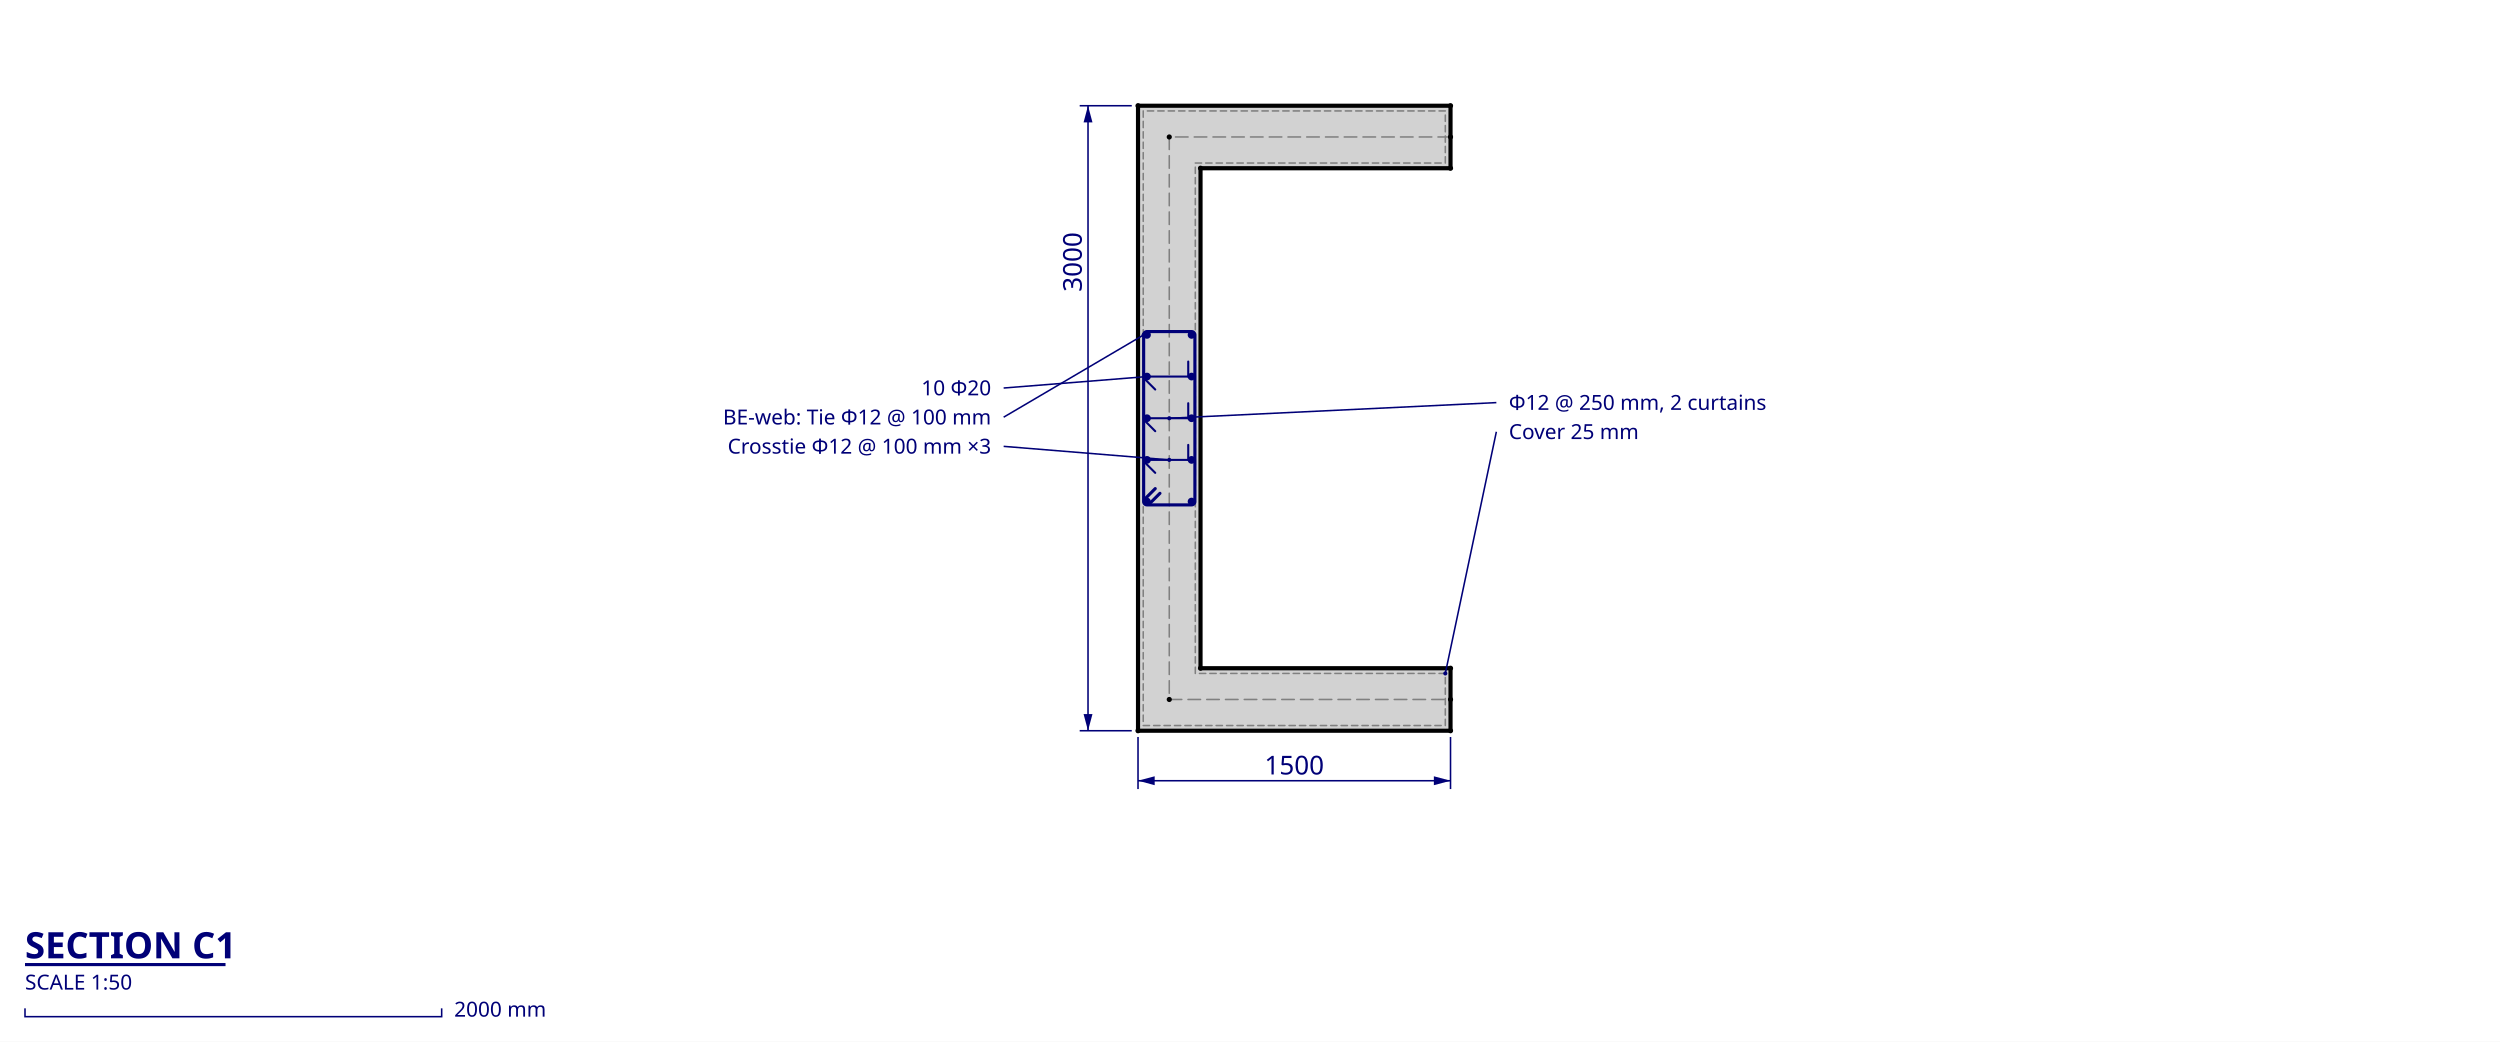
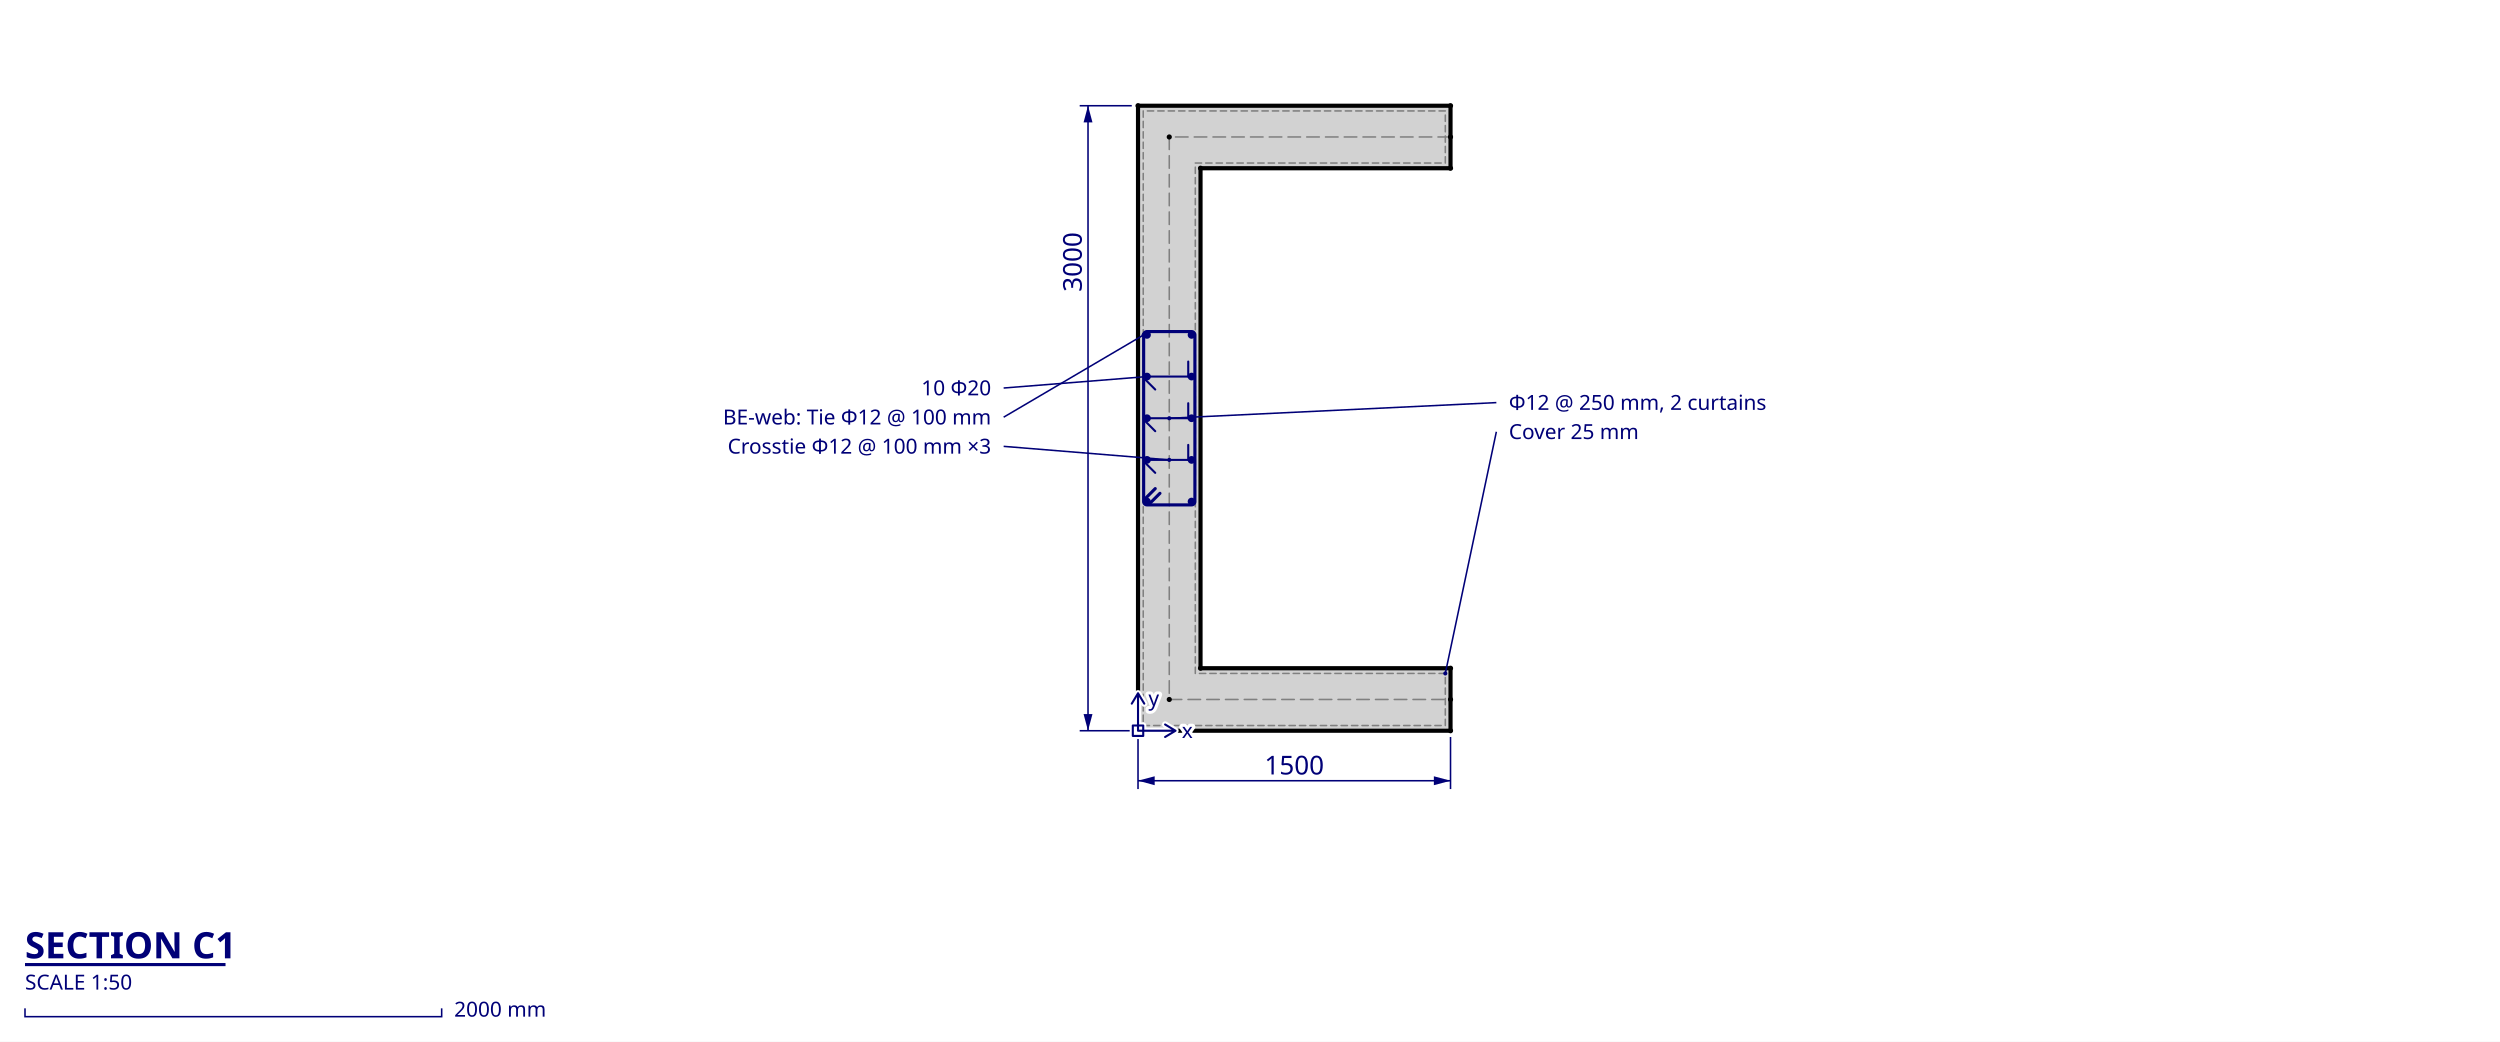
<svg xmlns="http://www.w3.org/2000/svg" width="1200" height="500" viewBox="0 0 1200 500" data-view="top">
  <rect width="1200" height="500" fill="#ffffff" />
  <g class="faces" fill="none" stroke="#000000" stroke-width="1" stroke-linecap="round" stroke-linejoin="round">
</g>
  <g class="concrete" fill="#d2d2d2" stroke="#000000" stroke-width="2" stroke-linecap="round" stroke-linejoin="round">
    <g data-id="13">
      <path d="M696.25 50.75 L546.25 50.75 L546.25 350.75 L696.25 350.75 L696.25 320.75 L576.25 320.75 L576.25 80.75 L696.25 80.75 Z" />
    </g>
  </g>
  <g class="cover" fill="none" stroke="#808080" stroke-width="0.75" stroke-linecap="round" stroke-linejoin="round" stroke-dasharray="3 2">
    <g data-id="17">
      <path d="M693.75 53.25 L548.75 53.25 L548.75 348.25 L693.75 348.25 L693.75 323.25 L573.75 323.25 L573.75 78.25 L693.75 78.25 Z" />
    </g>
  </g>
  <g class="leg" fill="none" stroke="#808080" stroke-width="0.75" stroke-linecap="round" stroke-linejoin="round" stroke-dasharray="6 3">
    <g data-id="14">
      <path d="M696.25 65.75 L561.25 65.75" />
    </g>
    <g data-id="15">
      <path d="M561.25 65.75 L561.25 335.75" />
    </g>
    <g data-id="16">
      <path d="M561.25 335.75 L696.25 335.75" />
    </g>
  </g>
  <g class="hoop" fill="none" stroke="#000077" stroke-width="1.5" stroke-linecap="round" stroke-linejoin="round">
    <g data-id="38">
      <path d="M548.95 240.75 L548.98 241.06 L549.07 241.36 L549.22 241.64 L549.42 241.88 L549.66 242.08 L549.94 242.23 L550.24 242.32 L550.55 242.35 L571.95 242.35 L572.26 242.32 L572.56 242.23 L572.84 242.08 L573.08 241.88 L573.28 241.64 L573.43 241.36 L573.52 241.06 L573.55 240.75 L573.55 160.75 L573.52 160.44 L573.43 160.14 L573.28 159.86 L573.08 159.62 L572.84 159.42 L572.56 159.27 L572.26 159.18 L571.95 159.15 L550.55 159.15 L550.24 159.18 L549.94 159.27 L549.66 159.42 L549.42 159.62 L549.22 159.86 L549.07 160.14 L548.98 160.44 L548.95 160.75 Z" />
      <path d="M551.68 241.88 L556.77 236.79" />
      <path d="M549.42 239.62 L554.51 234.53" />
    </g>
  </g>
  <g class="crosstie" fill="none" stroke="#000077" stroke-width="1" stroke-linecap="round" stroke-linejoin="round">
    <g data-id="39">
      <path d="M550.55 220.75 L571.95 220.75" />
      <path d="M549.42 221.88 L554.51 226.97" />
      <path d="M570.35 220.75 L570.35 213.55" />
    </g>
    <g data-id="40">
      <path d="M550.55 200.75 L571.95 200.75" />
      <path d="M549.42 201.88 L554.51 206.97" />
      <path d="M570.35 200.75 L570.35 193.55" />
    </g>
    <g data-id="41">
      <path d="M550.55 180.75 L571.95 180.75" />
      <path d="M549.42 181.88 L554.51 186.97" />
      <path d="M570.35 180.75 L570.35 173.55" />
    </g>
  </g>
  <g class="bar" fill="#000077" stroke="#000077" stroke-width="0.75" stroke-linecap="round" stroke-linejoin="round">
    <g data-id="19">
      <circle cx="550.55" cy="240.75" r="1.5" />
    </g>
    <g data-id="21">
      <circle cx="550.55" cy="220.75" r="1.5" />
    </g>
    <g data-id="23">
      <circle cx="550.55" cy="200.75" r="1.5" />
    </g>
    <g data-id="25">
      <circle cx="550.55" cy="180.75" r="1.5" />
    </g>
    <g data-id="27">
      <circle cx="550.55" cy="160.75" r="1.5" />
    </g>
    <g data-id="29">
      <circle cx="571.95" cy="240.75" r="1.5" />
    </g>
    <g data-id="31">
      <circle cx="571.95" cy="220.75" r="1.5" />
    </g>
    <g data-id="33">
      <circle cx="571.95" cy="200.75" r="1.5" />
    </g>
    <g data-id="35">
      <circle cx="571.95" cy="180.75" r="1.5" />
    </g>
    <g data-id="37">
      <circle cx="571.95" cy="160.75" r="1.5" />
    </g>
  </g>
  <g class="edges" fill="none" stroke="#000000" stroke-width="1.5" stroke-linecap="round" stroke-linejoin="round">
</g>
  <g class="points" fill="#000000">
    <g data-id="1">
      <circle cx="696.25" cy="65.75" r="1.25" fill="#000000" stroke="none" />
    </g>
    <g data-id="2">
      <circle cx="561.25" cy="65.75" r="1.25" fill="#000000" stroke="none" />
    </g>
    <g data-id="3">
      <circle cx="561.25" cy="335.75" r="1.25" fill="#000000" stroke="none" />
    </g>
    <g data-id="4">
      <circle cx="696.25" cy="335.75" r="1.25" fill="#000000" stroke="none" />
    </g>
    <g data-id="5">
      <circle cx="696.25" cy="50.75" r="1.25" fill="#000000" stroke="none" />
    </g>
    <g data-id="6">
      <circle cx="546.25" cy="50.75" r="1.25" fill="#000000" stroke="none" />
    </g>
    <g data-id="7">
      <circle cx="546.25" cy="350.75" r="1.25" fill="#000000" stroke="none" />
    </g>
    <g data-id="8">
      <circle cx="696.25" cy="350.75" r="1.25" fill="#000000" stroke="none" />
    </g>
    <g data-id="9">
      <circle cx="696.25" cy="320.75" r="1.25" fill="#000000" stroke="none" />
    </g>
    <g data-id="10">
      <circle cx="576.25" cy="320.75" r="1.25" fill="#000000" stroke="none" />
    </g>
    <g data-id="11">
      <circle cx="576.25" cy="80.75" r="1.25" fill="#000000" stroke="none" />
    </g>
    <g data-id="12">
      <circle cx="696.25" cy="80.75" r="1.25" fill="#000000" stroke="none" />
    </g>
  </g>
  <g class="annotation" font-family="Arial Narrow, Archivo Narrow, sans-serif" fill="#000077" stroke="#000077" stroke-width="0.75">
    <g class="tag">
      <path d="M550.55 180.75 L481.75 186.25" fill="none" />
      <circle cx="550.55" cy="180.75" r="1" stroke="none" />
      <text x="475.75" y="189.75" stroke="none" font-size="10" text-anchor="end">10 Φ20</text>
    </g>
    <g class="tag">
      <path d="M548.95 160.75 L481.75 200.25" fill="none" />
      <circle cx="548.95" cy="160.75" r="1" stroke="none" />
      <text x="475.75" y="203.75" stroke="none" font-size="10" text-anchor="end">BE-web: Tie Φ12 @ 100 mm</text>
    </g>
    <g class="tag">
      <path d="M561.25 220.75 L481.75 214.25" fill="none" />
      <circle cx="561.25" cy="220.75" r="1" stroke="none" />
      <text x="475.75" y="217.75" stroke="none" font-size="10" text-anchor="end">Crosstie Φ12 @ 100 mm ×3</text>
    </g>
    <g class="tag">
      <path d="M561.25 200.75 L718.25 193.25" fill="none" />
      <circle cx="561.25" cy="200.75" r="1" stroke="none" />
      <text x="724.25" y="196.75" stroke="none" font-size="10">Φ12 @ 250 mm, 2 curtains</text>
    </g>
    <g class="tag">
      <path d="M693.75 323.25 L718.25 207.25" fill="none" />
      <circle cx="693.75" cy="323.25" r="1" stroke="none" />
      <text x="724.25" y="210.75" stroke="none" font-size="10">Cover 25 mm</text>
    </g>
    <g class="dimension" data-dim="width">
      <path d="M546.25 353.75 L546.25 378.75 M696.25 353.75 L696.25 378.75 M546.25 374.75 L696.25 374.75" fill="none" />
      <path d="M0 0 L8 -2.14 L8 2.14 Z" stroke="none" transform="translate(546.25 374.75) rotate(0)" />
      <path d="M0 0 L8 -2.14 L8 2.14 Z" stroke="none" transform="translate(696.25 374.75) rotate(180)" />
      <text x="621.25" y="371.75" text-anchor="middle" stroke="none" font-size="12.5">1500</text>
    </g>
    <g class="dimension" data-dim="depth">
      <path d="M543.25 50.75 L518.25 50.75 M543.25 350.75 L518.25 350.75 M522.25 50.75 L522.25 350.75" fill="none" />
      <path d="M0 0 L8 -2.14 L8 2.14 Z" stroke="none" transform="translate(522.25 50.75) rotate(90)" />
      <path d="M0 0 L8 -2.14 L8 2.14 Z" stroke="none" transform="translate(522.25 350.75) rotate(-90)" />
      <text transform="translate(519.25 125.75) rotate(-90)" text-anchor="middle" stroke="none" font-size="12.5">3000</text>
    </g>
  </g>
+   <g class="axes" fill="none" stroke-linecap="round" stroke-linejoin="round">
+     <path d="M543.75 348.25 h5 v5 h-5 Z M546.25 350.75 L564.25 350.75 M559.25 347.75 L564.25 350.75 L559.25 353.75 M546.25 350.75 L546.25 332.75 M543.25 337.75 L546.25 332.75 L549.25 337.75" stroke="#ffffff" stroke-width="3" />
+     <path d="M543.75 348.25 h5 v5 h-5 Z M546.25 350.75 L564.25 350.75 M559.25 347.75 L564.25 350.75 L559.25 353.75 M546.25 350.75 L546.25 332.75 M543.25 337.75 L546.25 332.75 L549.25 337.75" stroke="#000077" stroke-width="1" />
+     <text x="567.25" y="354.25" font-family="Arial Narrow, Archivo Narrow, sans-serif" font-size="10" fill="#000077" stroke="#ffffff" stroke-width="3" paint-order="stroke">x</text>
+     <text x="551.25" y="338.75" font-family="Arial Narrow, Archivo Narrow, sans-serif" font-size="10" fill="#000077" stroke="#ffffff" stroke-width="3" paint-order="stroke">y</text>
+   </g>
  <g class="text" font-family="Arial Narrow, Archivo Narrow, sans-serif" font-size="10" fill="#000077">
</g>
  <g class="legend" font-family="Arial Narrow, Archivo Narrow, sans-serif" font-size="10" fill="#000077" stroke="#000077" stroke-width="0.75">
    <path d="M12 484 L12 488 L212 488 L212 484" fill="none" />
    <text x="218" y="488" stroke="none">2000 mm</text>
    <text class="view-title" x="12" y="460" stroke="none" font-family="Bahnschrift SemiBold Condensed, Bahnschrift, Saira SemiCondensed, Archivo Narrow, sans-serif" font-size="17.5" font-weight="600" data-view="top">SECTION C1</text>
    <path class="view-title-rule" d="M12 463 L108.25 463" fill="none" stroke-width="1.5" />
    <text class="scale-note" x="12" y="475" stroke="none">SCALE 1:50</text>
  </g>
</svg>
